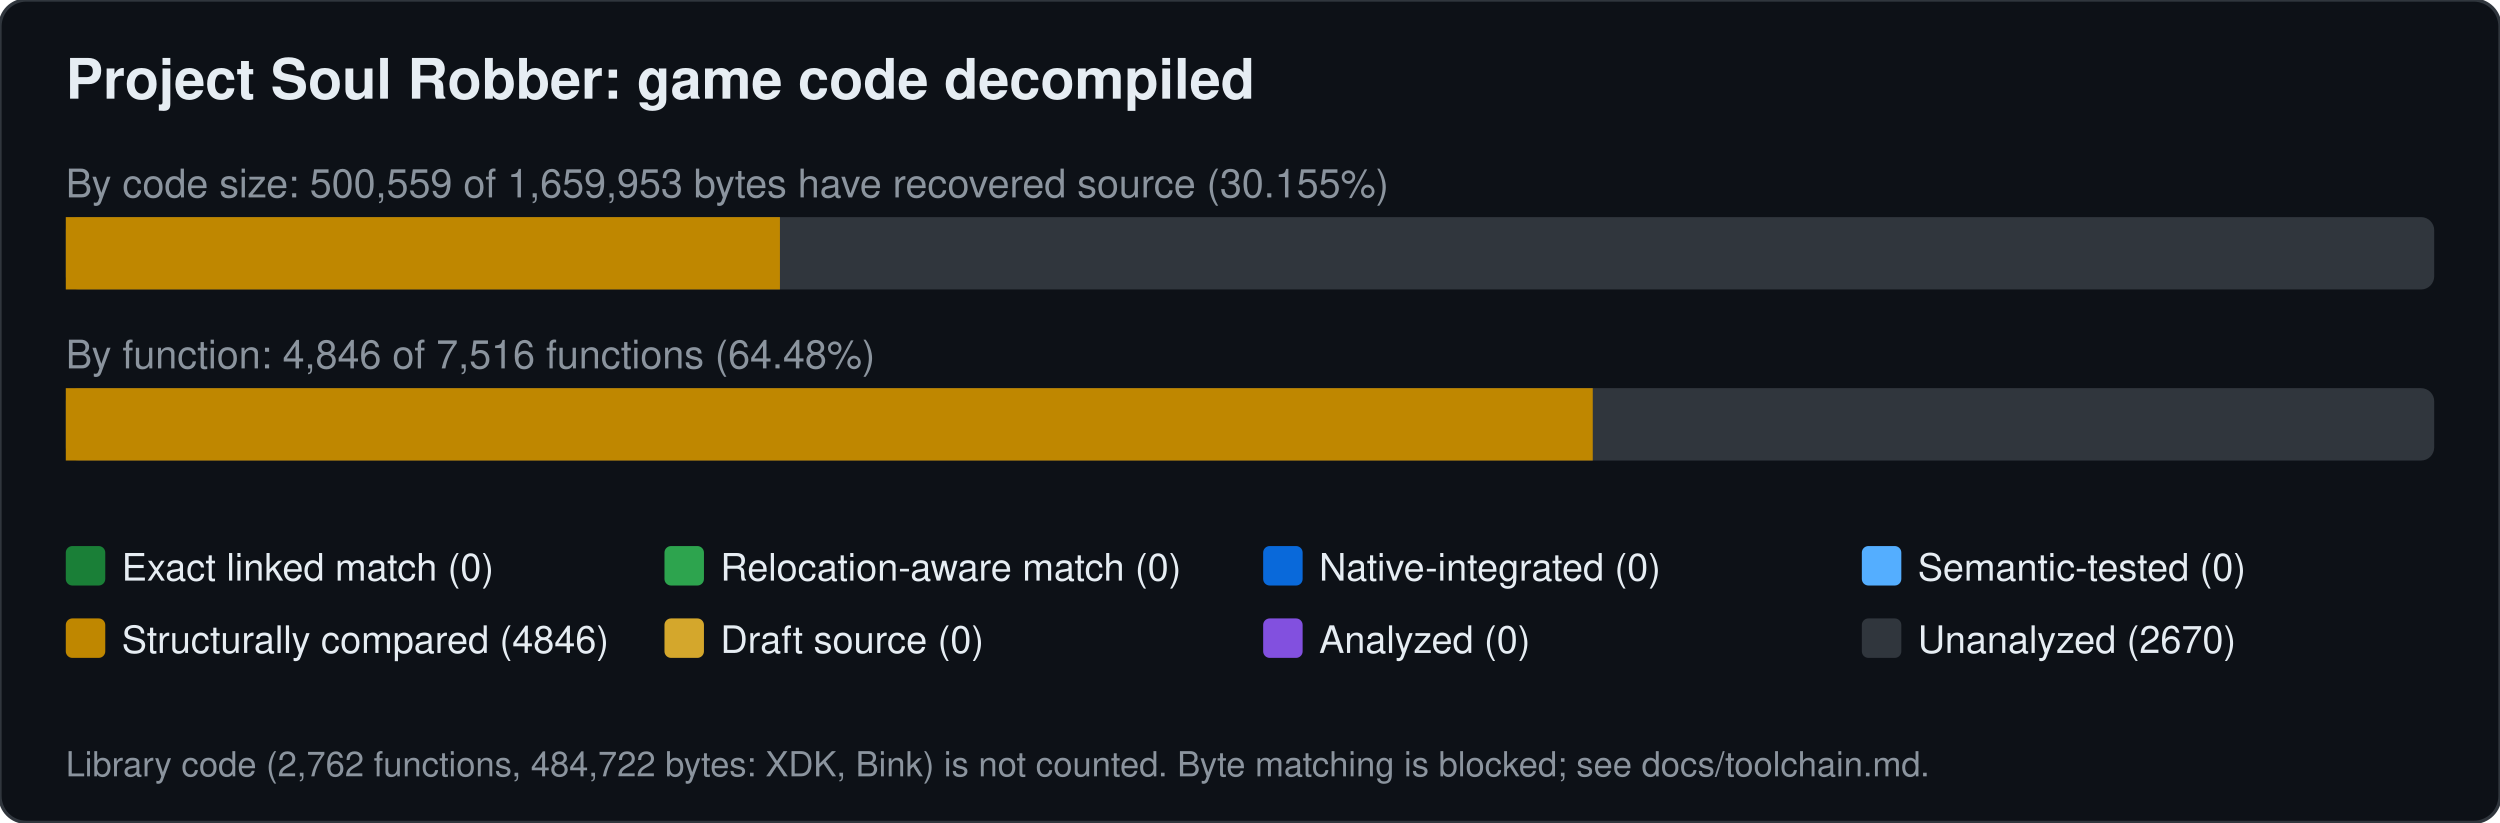
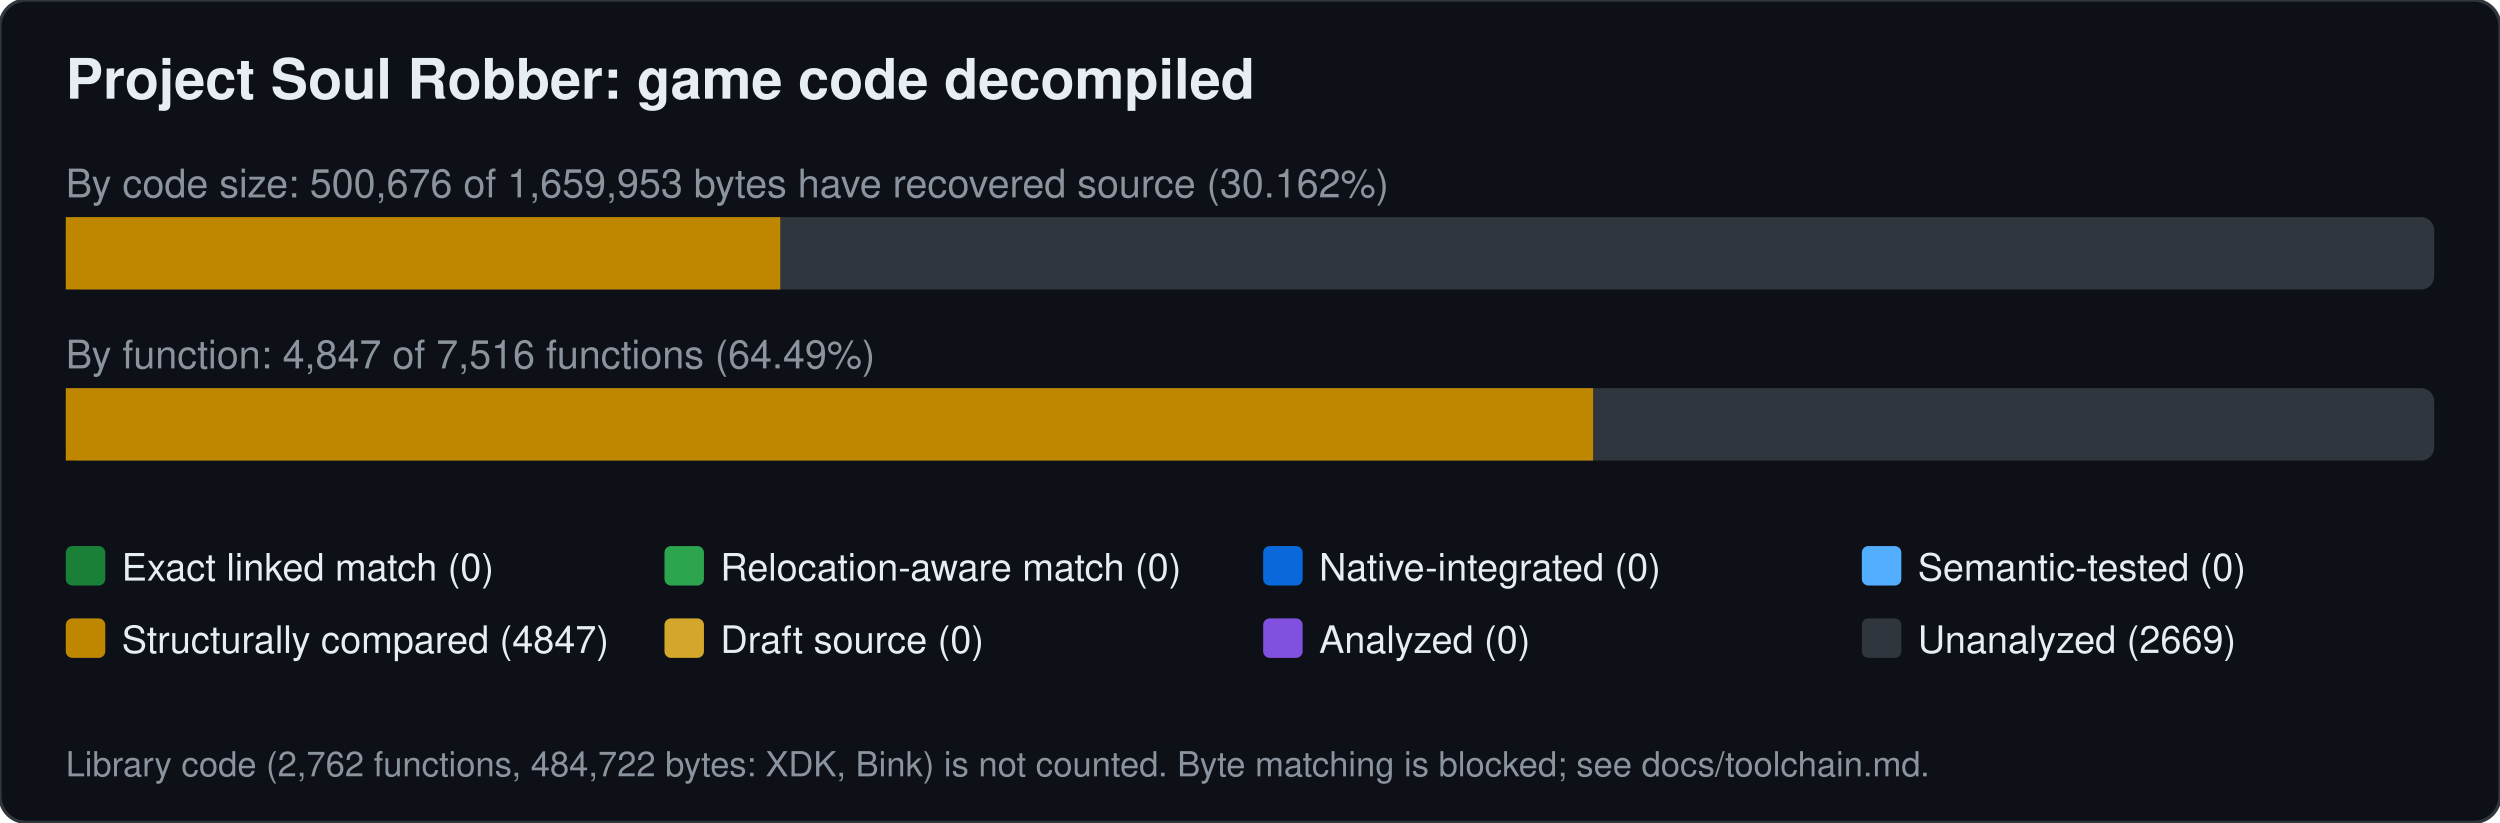
<svg xmlns="http://www.w3.org/2000/svg" width="760" height="250" viewBox="0 0 760 250" font-family="Segoe UI,Helvetica,Arial,sans-serif">
  <rect width="760" height="250" rx="8" fill="#0d1117" stroke="#30363d" />
  <text x="20" y="30" font-size="17" font-weight="600" fill="#e6edf3">Project Soul Robber: game code decompiled</text>
-   <text x="20" y="60" font-size="12" fill="#8b949e">By code size: 500,559 of 1,659,953 bytes have recovered source (30.155%)</text>
+   <text x="20" y="60" font-size="12" fill="#8b949e">By code size: 500,676 of 1,659,953 bytes have recovered source (30.162%)</text>
  <rect x="20" y="66" width="720" height="22" rx="4" fill="#30363d" />
-   <rect x="20.0" y="66" width="217.1" height="22" fill="#bf8700" />
-   <text x="20" y="112" font-size="12" fill="#8b949e">By function: 4,846 of 7,516 functions (64.48%)</text>
+   <rect x="20.0" y="66" width="217.2" height="22" fill="#bf8700" />
+   <text x="20" y="112" font-size="12" fill="#8b949e">By function: 4,847 of 7,516 functions (64.49%)</text>
  <rect x="20" y="118" width="720" height="22" rx="4" fill="#30363d" />
-   <rect x="20.0" y="118" width="464.2" height="22" fill="#bf8700" />
+   <rect x="20.0" y="118" width="464.3" height="22" fill="#bf8700" />
  <rect x="20" y="166" width="12" height="12" rx="2" fill="#1a7f37" />
  <text x="37" y="176.5" font-size="11.5" fill="#e6edf3">Exact linked match (0)</text>
  <rect x="202" y="166" width="12" height="12" rx="2" fill="#2da44e" />
  <text x="219" y="176.5" font-size="11.5" fill="#e6edf3">Relocation-aware match (0)</text>
  <rect x="384" y="166" width="12" height="12" rx="2" fill="#0969da" />
  <text x="401" y="176.5" font-size="11.5" fill="#e6edf3">Native-integrated (0)</text>
  <rect x="566" y="166" width="12" height="12" rx="2" fill="#54aeff" />
  <text x="583" y="176.5" font-size="11.5" fill="#e6edf3">Semantic-tested (0)</text>
  <rect x="20" y="188" width="12" height="12" rx="2" fill="#bf8700" />
-   <text x="37" y="198.5" font-size="11.5" fill="#e6edf3">Structurally compared (4846)</text>
+   <text x="37" y="198.5" font-size="11.5" fill="#e6edf3">Structurally compared (4847)</text>
  <rect x="202" y="188" width="12" height="12" rx="2" fill="#d4a72c" />
  <text x="219" y="198.5" font-size="11.5" fill="#e6edf3">Draft source (0)</text>
  <rect x="384" y="188" width="12" height="12" rx="2" fill="#8250df" />
  <text x="401" y="198.5" font-size="11.5" fill="#e6edf3">Analyzed (0)</text>
  <rect x="566" y="188" width="12" height="12" rx="2" fill="#30363d" />
-   <text x="583" y="198.5" font-size="11.5" fill="#e6edf3">Unanalyzed (2670)</text>
+   <text x="583" y="198.5" font-size="11.5" fill="#e6edf3">Unanalyzed (2669)</text>
  <text x="20" y="236" font-size="10.5" fill="#8b949e">Library code (2,762 functions, 484,722 bytes: XDK, Bink) is not counted. Byte matching is blocked; see docs/toolchain.md.</text>
</svg>
